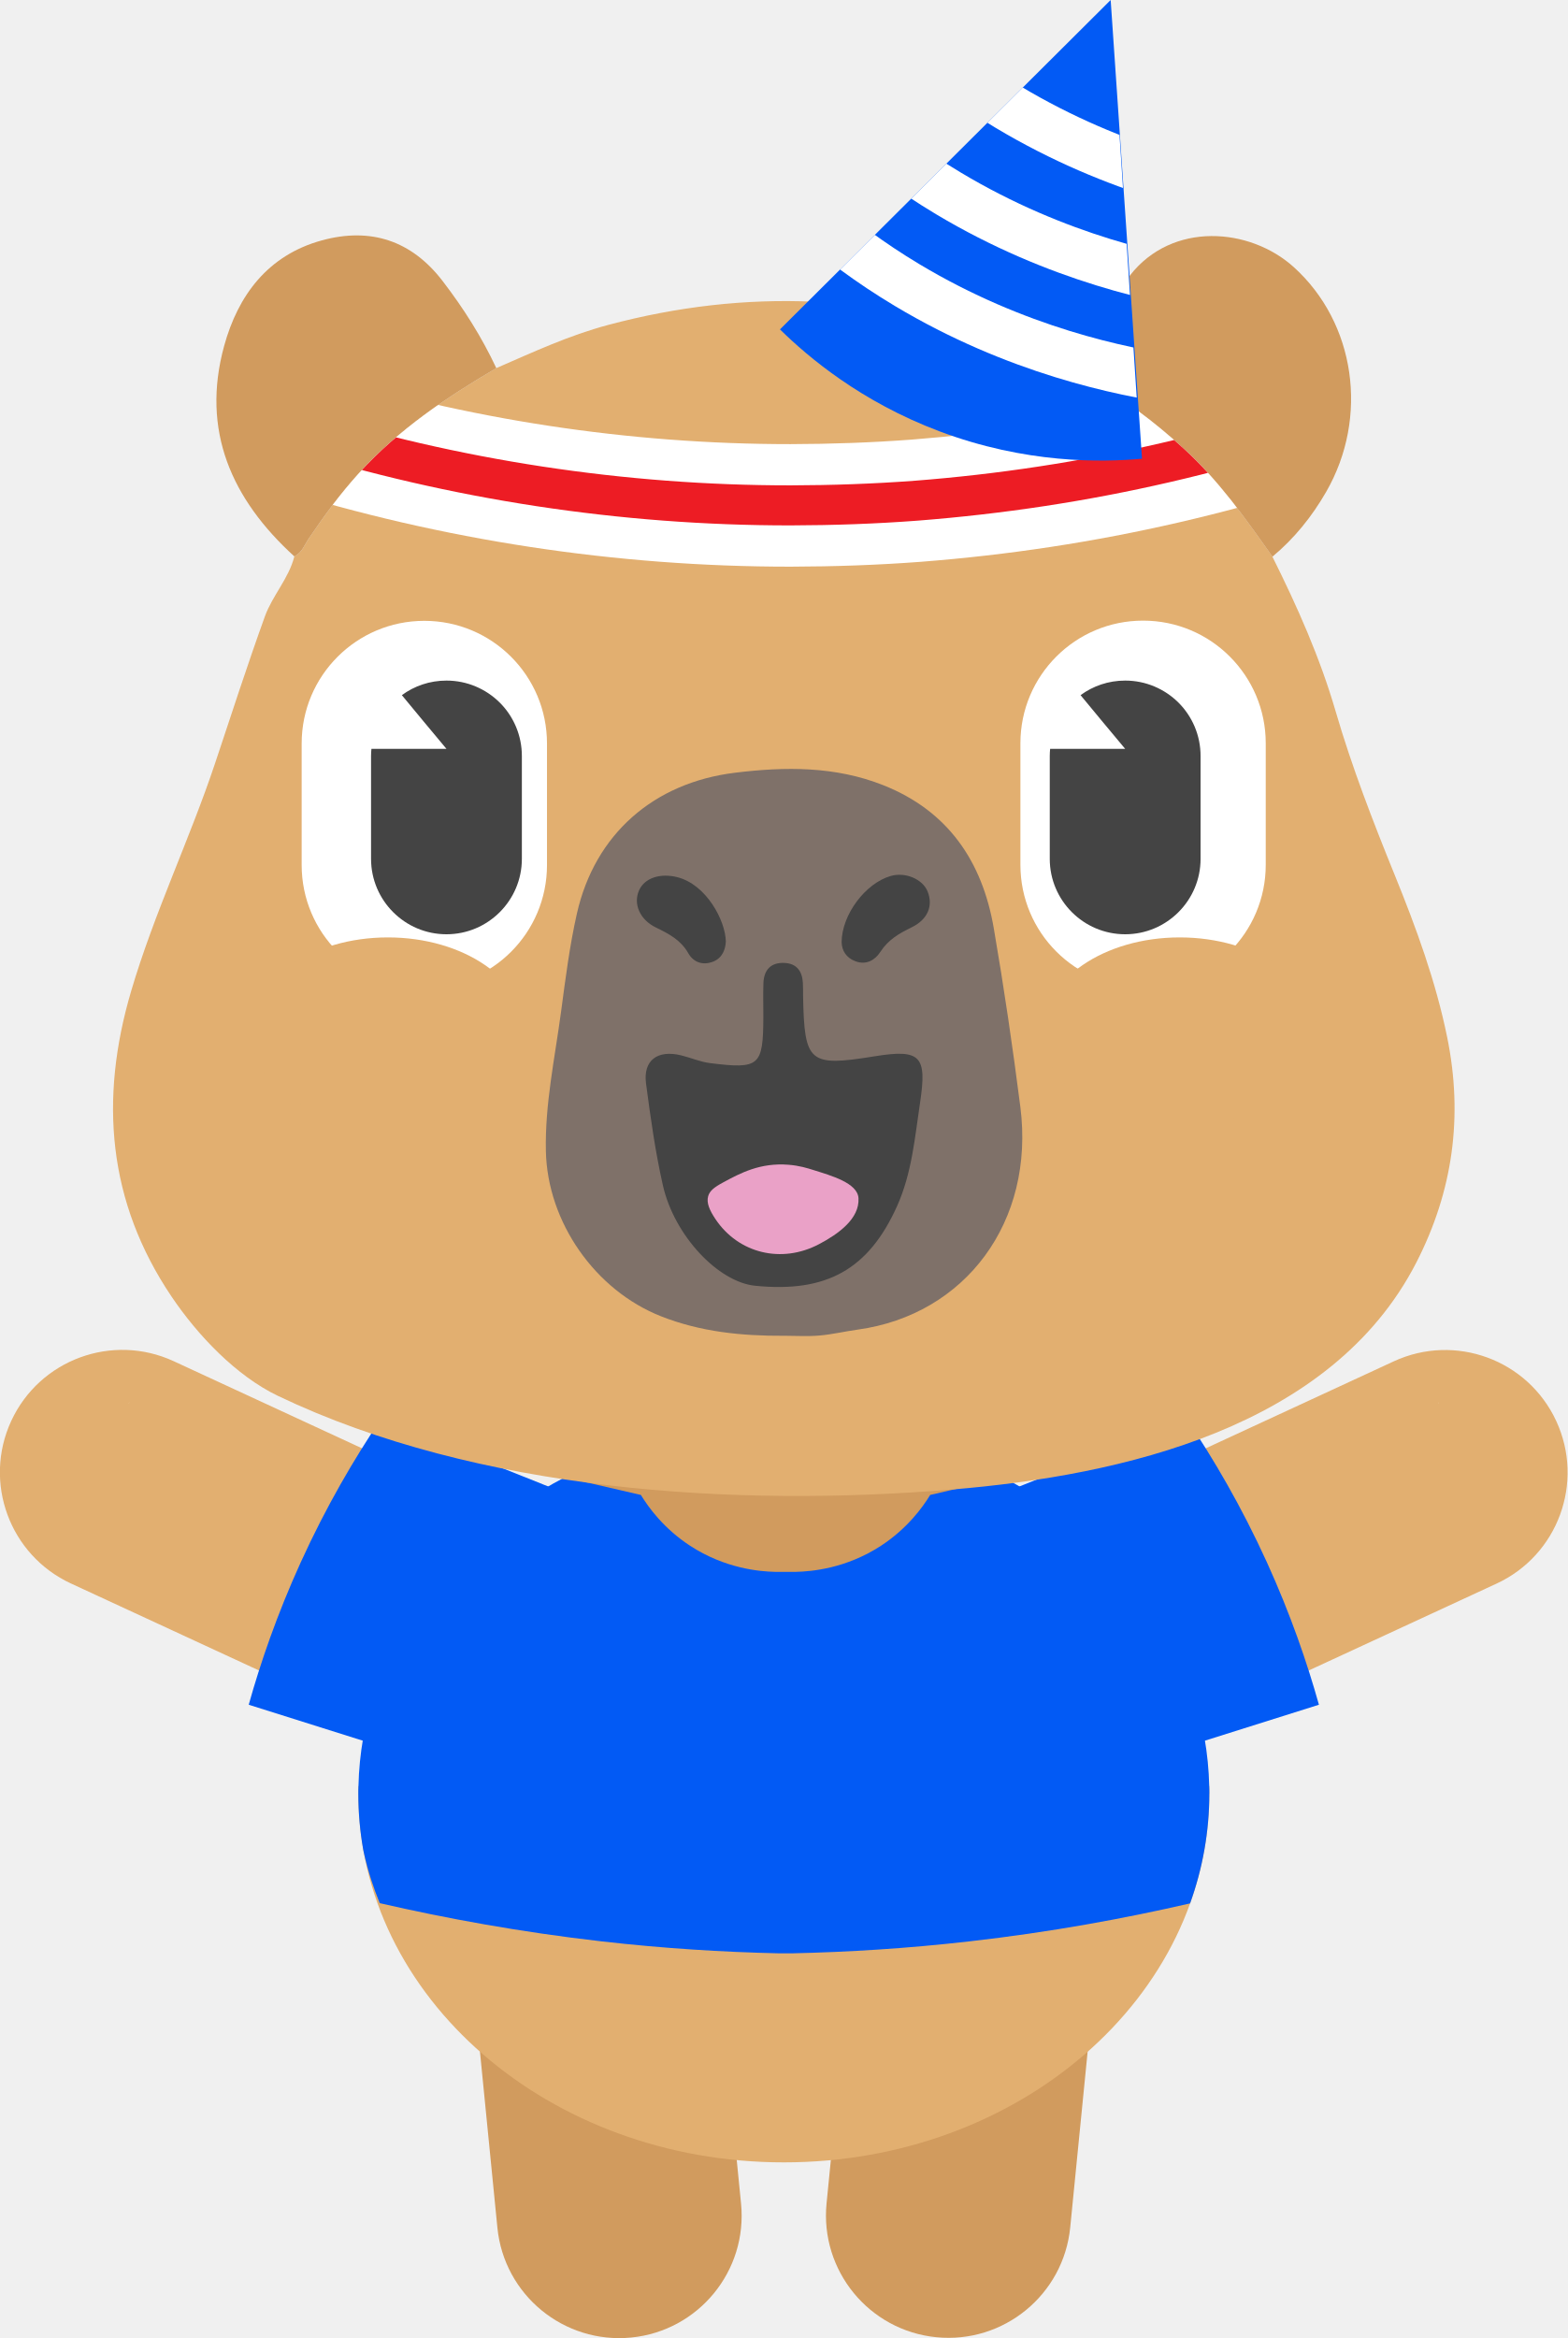
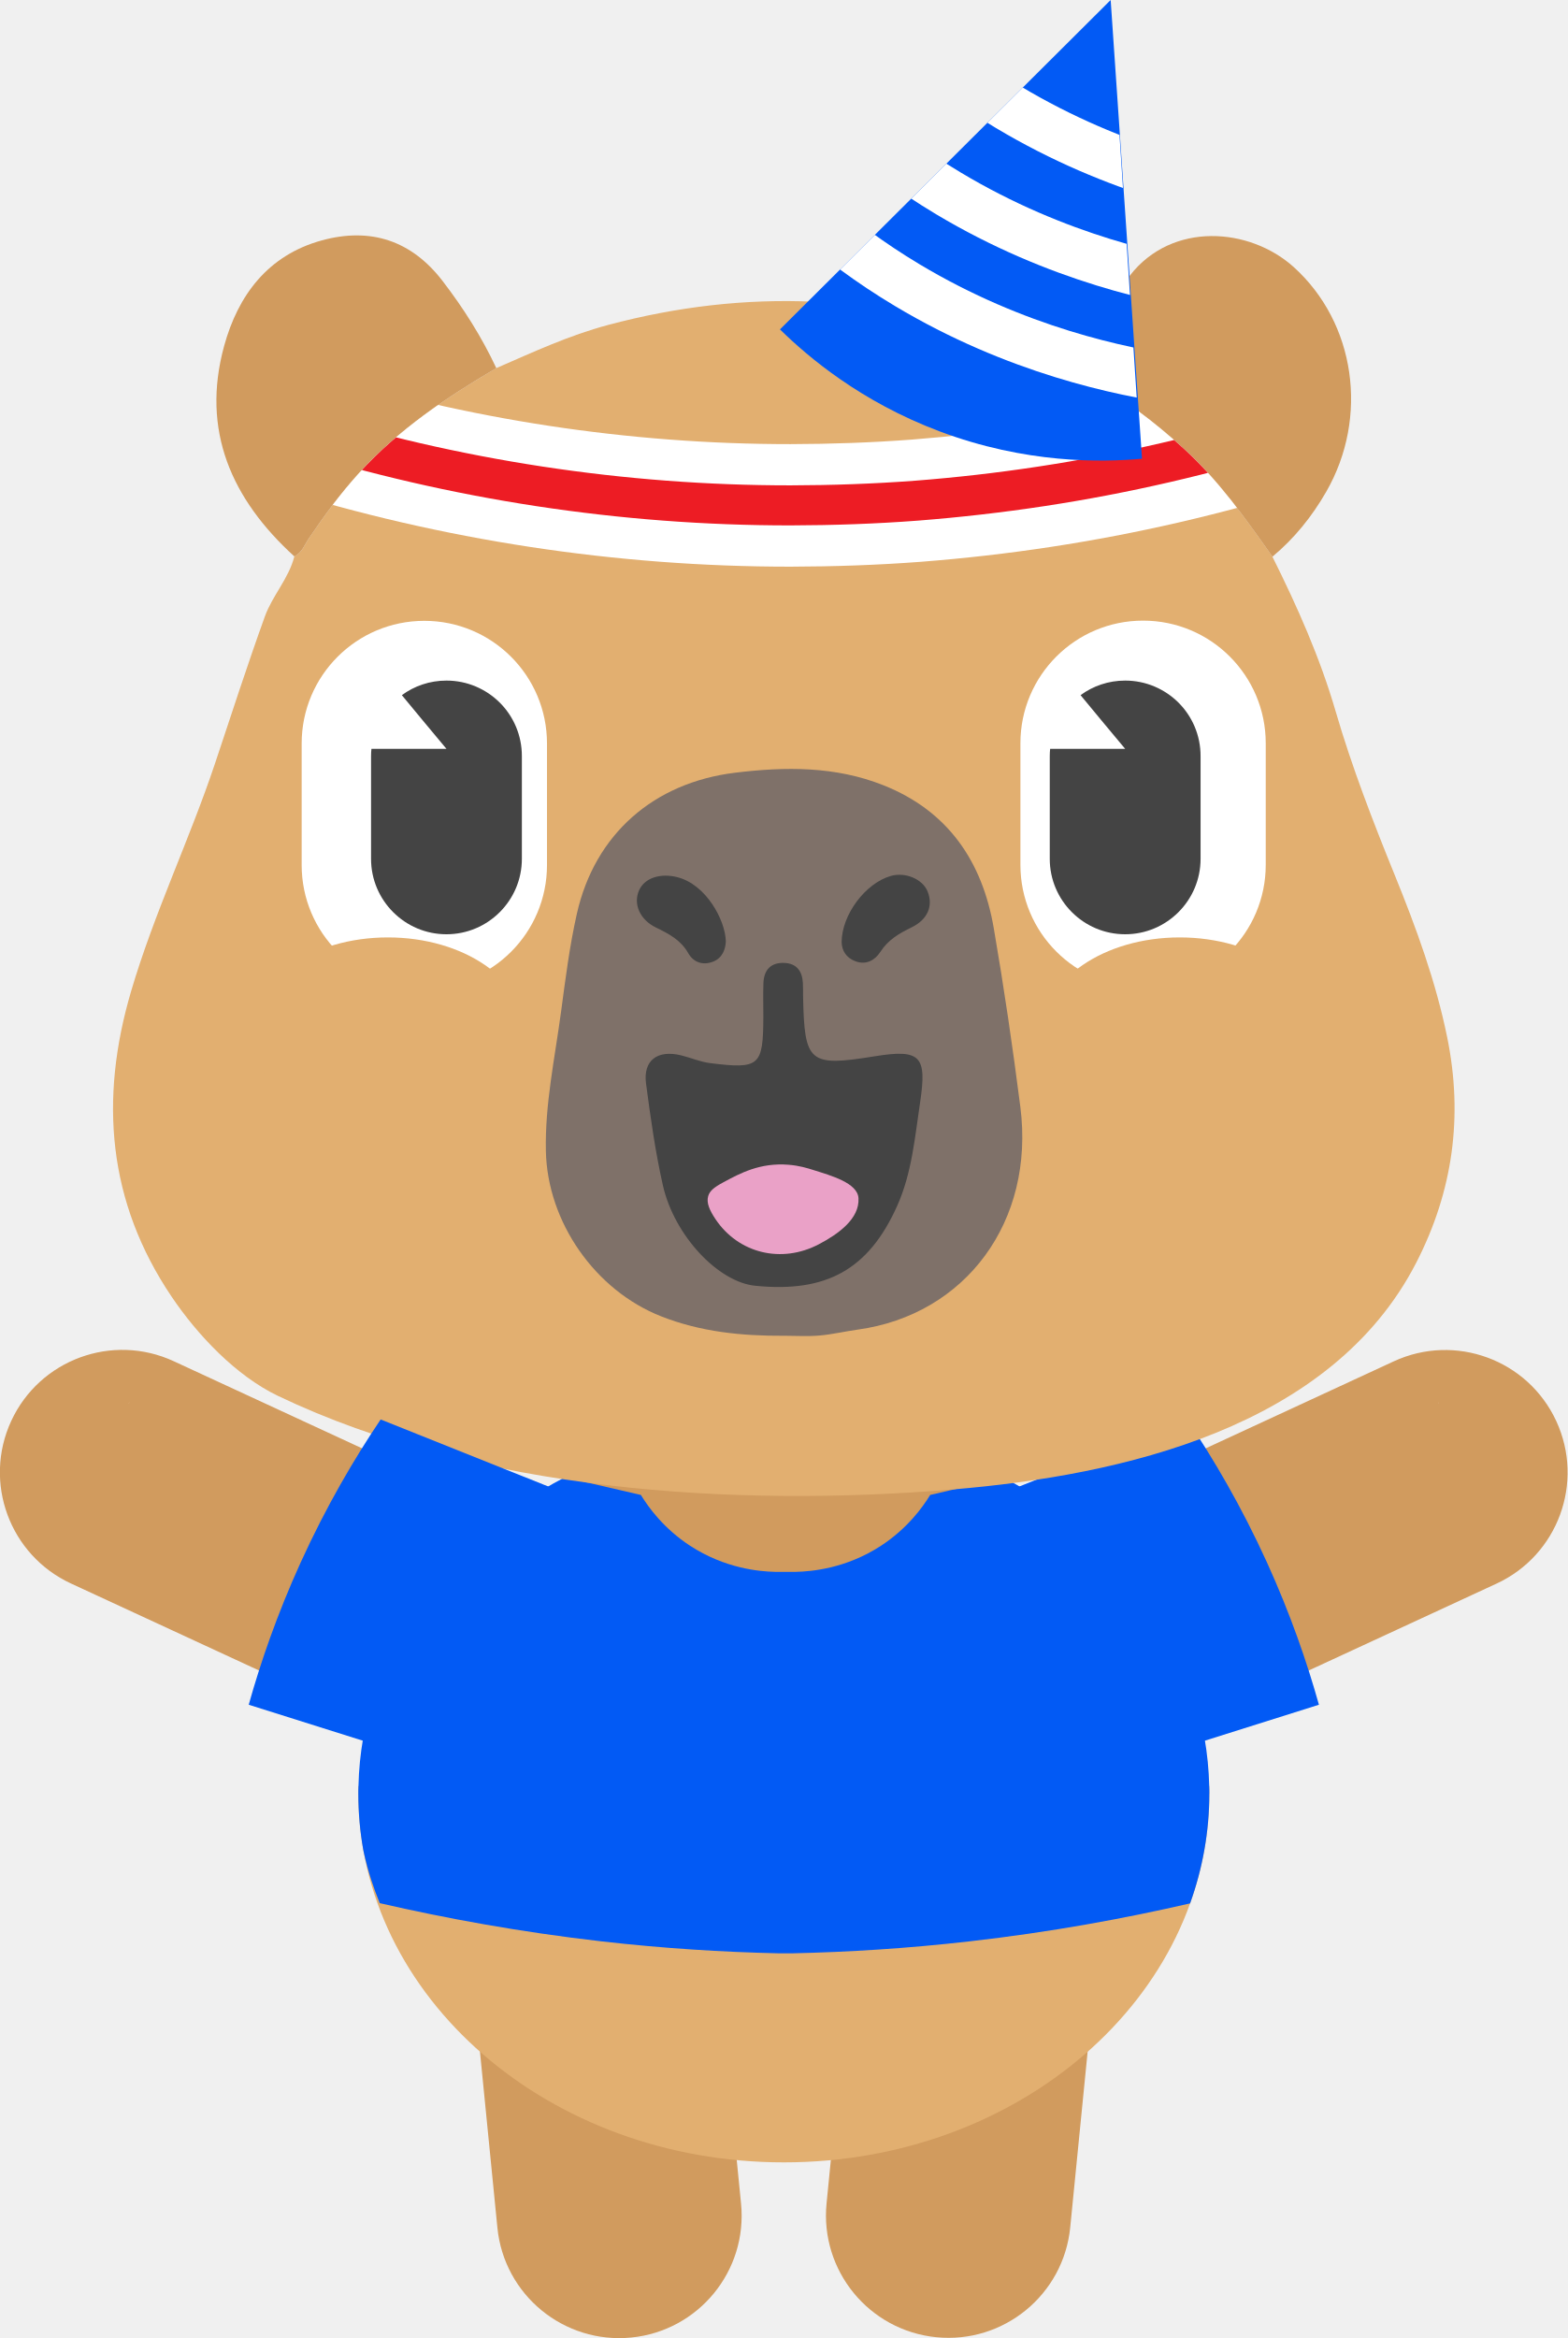
- <svg xmlns="http://www.w3.org/2000/svg" id="Capa_2" data-name="Capa 2" viewBox="0 0 452.99 675.45">
+ <svg xmlns="http://www.w3.org/2000/svg" id="Capa_2" viewBox="0 0 452.99 675.45">
  <defs>
    <style>
-       .cls-1 {
-         fill: #fff;
-       }
- 
-       .cls-2 {
-         clip-path: url(#clippath-1);
-       }
- 
-       .cls-3 {
-         fill: #444;
-       }
- 
-       .cls-4 {
-         fill: #eaa1c7;
-       }
- 
-       .cls-5 {
-         fill: #d19b5e;
-       }
- 
-       .cls-6 {
-         fill: #e2af70;
-       }
- 
-       .cls-7 {
-         clip-path: url(#clippath);
-       }
- 
-       .cls-8 {
-         fill: #7f7169;
-       }
- 
-       .cls-9 {
-         fill: #025af5;
-       }
- 
-       .cls-10, .cls-11 {
-         fill: none;
-       }
- 
-       .cls-12 {
-         fill: #ed1c24;
-       }
- 
+       .cls-1 { fill: #fff; }
+       .cls-2 { clip-path: url(#clippath-1); }
+       .cls-3 { fill: #444; }
+       .cls-4 { fill: #eaa1c7; }
+       .cls-5 { fill: #d19b5e; }
+       .cls-6 { fill: #e2af70; }
+       .cls-7 { clip-path: url(#clippath); }
+       .cls-8 { fill: #7f7169; }
+       .cls-9 { fill: #025af5; }
+       .cls-10, .cls-11 { fill: none; }
+       .cls-12 { fill: #ed1c24; }
      .cls-11 {
        stroke: #fff;
        stroke-miterlimit: 10;
        stroke-width: 14px;
+       }
+ 
+       /* --- ANIMACIONES DE BAILE --- */
+       
+       /* Animación del contenedor principal (rebote) */
+       .mascota-baile {
+         transform-origin: center bottom;
+         animation: reboteBaile 0.8s ease-in-out infinite alternate;
+       }
+ 
+       /* Animación del brazo izquierdo */
+       .brazoiz {
+         transform-origin: 323px 440px; /* Eje de rotación en el hombro */
+         animation: mueveBrazoIzq 0.8s ease-in-out infinite alternate;
+       }
+ 
+       /* Animación del brazo derecho */
+       .brazode {
+         transform-origin: 129px 500px; /* Eje de rotación en el hombro */
+         animation: mueveBrazoDer 0.8s ease-in-out infinite alternate;
+       }
+ 
+       /* Animación de la cabeza */
+       .cabeza {
+         transform-origin: 226px 385px; /* Eje de rotación en el cuello */
+         animation: mueveCabeza 1.6s ease-in-out infinite alternate;
+       }
+ 
+       /* Keyframes */
+       @keyframes reboteBaile {
+         0% { transform: translateY(0) scaleY(1); }
+         100% { transform: translateY(15px) scaleY(0.97); }
+       }
+ 
+       @keyframes mueveBrazoIzq {
+         0% { transform: rotate(70deg); }
+         100% { transform: rotate(75deg); }
+       }
+ 
+       @keyframes mueveBrazoDer {
+         0% { transform: rotate(0deg); }
+         100% { transform: rotate(25deg); }
+       }
+ 
+       @keyframes mueveCabeza {
+         0% { transform: rotate(-4deg); }
+         100% { transform: rotate(4deg); }
      }
    </style>
    <clipPath id="clippath">
      <path class="cls-10" d="m367.68,160.83c7.21,14.45,13.76,29.19,18.28,44.71,4.71,16.14,10.77,31.77,17.08,47.3,6.22,15.31,11.87,30.73,15.17,46.97,4.61,22.73,1.64,44.33-8.96,64.96-24.54,47.78-85.06,61.47-134.03,65.54-62.98,5.24-137.23.54-194.88-27.03-12.13-5.8-23.26-17.57-30.73-28.64-18.51-27.42-20.94-57.04-11.72-88.29,6.65-22.56,16.89-43.77,24.32-66.02,4.71-14.1,9.28-28.26,14.33-42.24,2.18-6.04,6.9-10.95,8.52-17.35,2.22-1.08,2.96-3.38,4.21-5.23,4.45-6.6,9.15-12.97,14.52-18.88,11.38-12.51,25.18-21.8,39.62-30.28,10.57-4.6,21.03-9.46,32.23-12.45,40.08-10.7,79.51-9.1,118.44,5.56,5.25,1.98,10.04,5.12,15.65,6.16.97,2.1,2.97,2.9,4.83,3.92,10.03,5.49,19.06,12.38,27.49,20.06,10.05,9.16,17.86,20.17,25.64,31.21Z" />
    </clipPath>
    <clipPath id="clippath-1">
      <path class="cls-10" d="m328.97,122.61c-2.68-40.87-5.36-81.74-8.03-122.61-31.85,31.72-63.71,63.44-95.56,95.16,18.49,5.11,37.19,10.17,56.1,15.16,15.94,4.21,31.77,8.3,47.5,12.29Z" />
    </clipPath>
  </defs>
-   <g id="Capa_1-2" data-name="Capa 1">
+   <g id="Capa_1-2" class="mascota-baile">
    <g>
-       <g>
-         <g>
-           <rect class="cls-6" x="316.39" y="404.48" width="139.78" height="70.75" rx="35.38" ry="35.38" transform="translate(-148.97 202.81) rotate(-24.82)" />
-           <path class="cls-9" d="m343,410.09c7.55,11.21,15.68,24.99,23.12,41.33,6.8,14.96,11.59,28.9,15,41.08-17.57,5.54-35.14,11.08-52.72,16.61-18.13-23.82-36.27-47.63-54.4-71.45,23-9.19,46-18.38,69-27.57Z" />
-           <path class="cls-1" d="m415.81,405.42c-.1-.11-.19-.23-.27-.36l.24.38.03-.02Z" />
-         </g>
-         <g>
-           <rect class="cls-6" x="-3.18" y="404.48" width="139.78" height="70.75" rx="35.38" ry="35.38" transform="translate(-57.41 867.08) rotate(-155.18)" />
-           <path class="cls-9" d="m109.99,410.09c-7.55,11.21-15.68,24.99-23.12,41.33-6.8,14.96-11.59,28.9-15,41.08,17.57,5.54,35.14,11.08,52.72,16.61,18.13-23.82,36.27-47.63,54.4-71.45-23-9.19-46-18.38-69-27.57Z" />
-           <path class="cls-1" d="m37.18,405.42c.1-.11.19-.23.27-.36l-.24.38-.03-.02Z" />
-         </g>
+       <g class="brazoiz">
+         <rect class="cls-5" x="316.39" y="404.48" width="139.78" height="70.75" rx="35.38" ry="35.38" transform="translate(-148.97 202.81) rotate(-24.82)" />
+         <path class="cls-9" d="m343,410.09c7.55,11.21,15.68,24.99,23.12,41.33,6.8,14.96,11.59,28.9,15,41.08-17.57,5.54-35.14,11.08-52.72,16.61-18.13-23.82-36.27-47.63-54.4-71.45,23-9.19,46-18.38,69-27.57Z" />
+         <path class="cls-1" d="m415.81,405.42c-.1-.11-.19-.23-.27-.36l.24.38.03-.02Z" />
      </g>
      <g>
-         <rect class="cls-5" x="207.58" y="570.35" width="139.78" height="70.75" rx="35.38" ry="35.38" transform="translate(907.59 389.3) rotate(95.66)" />
-         <rect class="cls-5" x="105.63" y="570.35" width="139.78" height="70.75" rx="35.38" ry="35.38" transform="translate(760.99 371.36) rotate(84.34)" />
+         <rect class="cls-5 piernaiz" x="207.58" y="570.35" width="139.78" height="70.75" rx="35.38" ry="35.38" transform="translate(907.59 389.3) rotate(95.66)" />
+         <rect class="cls-5 piernade" x="105.63" y="570.35" width="139.78" height="70.75" rx="35.38" ry="35.38" transform="translate(760.99 371.36) rotate(84.34)" />
      </g>
-       <path class="cls-6" d="m349.45,518.15c0,58.85-55.05,106.56-122.95,106.56s-122.95-47.71-122.95-106.56c0-.72,0-1.44.03-2.16h245.85c.02.72.03,1.44.03,2.16Z" />
-       <path class="cls-5" d="m348.16,515.99H104.83c1.31-57.85,55.28-104.4,121.66-104.4s120.36,46.55,121.66,104.4Z" />
-       <path class="cls-9" d="m349.45,518.15c0,11.04-1.96,21.72-5.56,31.74-19.03,4.39-40.38,8.32-63.74,10.97-18.12,2.07-35.16,3.09-50.92,3.45h-4.5c-15.76-.36-32.79-1.38-50.92-3.45-23.5-2.69-45-6.65-64.1-11.04v-.04c-1.71-4.18-3.38-9.08-4.61-14.71-.07-.22-.11-.47-.14-.69-.94-5.3-1.42-10.71-1.42-16.23,0-.73,0-1.45.04-2.14.87-37.88,24.51-70.89,59.6-89.2,7.34,1.67,14.67,3.38,22.01,5.08,2.22,3.63,6.61,9.7,14.2,14.67,10.13,6.61,20.12,7.45,24.55,7.55h6.1c4.43-.11,14.42-.94,24.55-7.55,7.59-4.98,11.98-11.04,14.2-14.67,7.12-1.63,14.2-3.31,21.32-4.94,34.9,18.3,58.44,51.28,59.31,89.05.04.69.04,1.42.04,2.14Z" />
-       <g>
+       <g class="torso">
+         <path class="cls-6" d="m349.45,518.15c0,58.85-55.05,106.56-122.95,106.56s-122.95-47.71-122.95-106.56c0-.72,0-1.44.03-2.16h245.85c.02.72.03,1.44.03,2.16Z" />
+         <path class="cls-5" d="m348.16,515.99H104.83c1.31-57.85,55.28-104.4,121.66-104.4s120.36,46.55,121.66,104.4Z" />
+         <path class="cls-9" d="m349.45,518.15c0,11.04-1.96,21.72-5.56,31.74-19.03,4.39-40.38,8.32-63.74,10.97-18.12,2.07-35.16,3.09-50.92,3.45h-4.5c-15.76-.36-32.79-1.38-50.92-3.45-23.5-2.69-45-6.65-64.1-11.04v-.04c-1.71-4.18-3.38-9.08-4.61-14.71-.07-.22-.11-.47-.14-.69-.94-5.3-1.42-10.71-1.42-16.23,0-.73,0-1.45.04-2.14.87-37.88,24.51-70.89,59.6-89.2,7.34,1.67,14.67,3.38,22.01,5.08,2.22,3.63,6.61,9.7,14.2,14.67,10.13,6.61,20.12,7.45,24.55,7.55h6.1c4.43-.11,14.42-.94,24.55-7.55,7.59-4.98,11.98-11.04,14.2-14.67,7.12-1.63,14.2-3.31,21.32-4.94,34.9,18.3,58.44,51.28,59.31,89.05.04.69.04,1.42.04,2.14Z" />
+       </g>
+       <g class="cabeza">
        <g>
          <path class="cls-6" d="m367.68,160.83c7.21,14.45,13.76,29.19,18.28,44.71,4.71,16.14,10.77,31.77,17.08,47.3,6.22,15.31,11.87,30.73,15.17,46.97,4.61,22.73,1.64,44.33-8.96,64.96-24.54,47.78-85.06,61.47-134.03,65.54-62.98,5.24-137.23.54-194.88-27.03-12.13-5.8-23.26-17.57-30.73-28.64-18.51-27.42-20.94-57.04-11.72-88.29,6.65-22.56,16.89-43.77,24.32-66.02,4.71-14.1,9.28-28.26,14.33-42.24,2.18-6.04,6.9-10.95,8.52-17.35,2.22-1.08,2.96-3.38,4.21-5.23,4.45-6.6,9.15-12.97,14.52-18.88,11.38-12.51,25.18-21.8,39.62-30.28,10.57-4.6,21.03-9.46,32.23-12.45,40.08-10.7,79.51-9.1,118.44,5.56,5.25,1.98,10.04,5.12,15.65,6.16.97,2.1,2.97,2.9,4.83,3.92,10.03,5.49,19.06,12.38,27.49,20.06,10.05,9.16,17.86,20.17,25.64,31.21Z" />
          <path class="cls-5" d="m143.41,106.36c-14.44,8.47-28.24,17.76-39.62,30.28-5.37,5.91-10.07,12.28-14.52,18.88-1.25,1.85-1.99,4.14-4.21,5.23-18.12-16.47-27-36.34-20.3-60.78,4.01-14.64,12.65-26.26,28.26-30.53,14.07-3.84,25.89.05,34.86,11.72,6.04,7.86,11.33,16.2,15.54,25.2Z" />
          <path class="cls-5" d="m367.68,160.83c-7.77-11.04-15.58-22.05-25.64-31.21-8.43-7.69-17.46-14.57-27.49-20.06-1.86-1.02-3.86-1.82-4.83-3.92,4.03-9.69,10.41-17.87,16.77-26.04,12.21-15.69,34.66-13.9,47.35-2.44,17.81,16.08,21.8,43.33,9.37,64.94-4.11,7.14-9.19,13.45-15.53,18.73Z" />
          <path class="cls-8" d="m226.46,385.91c-12.12.06-24.01-1.12-35.44-5.63-19.06-7.52-32.84-27.21-33.28-47.72-.29-13.61,2.59-26.86,4.38-40.23,1.27-9.5,2.47-19.06,4.58-28.39,5.18-22.94,22.18-37.82,45.7-40.7,14.53-1.78,28.95-1.91,42.85,3.61,18.75,7.45,28.6,22.05,31.91,41.3,2.95,17.14,5.48,34.37,7.68,51.62,4.25,33.22-15.92,60.09-47.01,64.36-3.7.51-7.37,1.39-11.08,1.71-3.4.29-6.85.06-10.28.06Z" />
          <path class="cls-3" d="m209.74,271.99c-.11,2.23-.96,4.75-3.66,5.82-2.88,1.14-5.65.3-7.19-2.42-2.15-3.81-5.64-5.63-9.33-7.42-4.68-2.26-6.65-6.84-4.88-10.78,1.62-3.61,6.16-4.97,10.93-3.8,8.48,2.07,14.01,12.56,14.13,18.6Z" />
          <path class="cls-3" d="m243.19,272.24c.06-8.06,6.91-17.07,14.19-19.17,4.22-1.22,9.23.89,10.67,4.5,1.66,4.15,0,8.1-4.63,10.34-3.55,1.72-6.76,3.58-9.02,7.07-1.51,2.34-4.01,3.9-7.15,2.75-2.79-1.01-3.98-3.16-4.05-5.5Z" />
          <rect class="cls-1" x="87.17" y="179.36" width="70.89" height="105.99" rx="35.44" ry="35.44" />
          <path class="cls-3" d="m150.8,218.41v29.71c0,12.02-9.77,21.79-21.79,21.79s-21.79-9.77-21.79-21.79v-29.71c0-.69.04-1.42.11-2.07h21.68c-4.32-5.16-8.64-10.35-12.89-15.51,3.6-2.65,8.06-4.21,12.89-4.21,5.99,0,11.44,2.43,15.4,6.36,3.96,3.96,6.39,9.41,6.39,15.44Z" />
          <rect class="cls-1" x="294.86" y="179.3" width="70.89" height="105.99" rx="35.44" ry="35.44" />
          <path class="cls-3" d="m346.92,218.41v29.71c0,12.02-9.77,21.79-21.79,21.79s-21.79-9.77-21.79-21.79v-29.71c0-.69.04-1.42.11-2.07h21.68c-4.32-5.16-8.64-10.35-12.89-15.51,3.6-2.65,8.06-4.21,12.89-4.21,5.99,0,11.44,2.43,15.4,6.36,3.96,3.96,6.39,9.41,6.39,15.44Z" />
          <g>
            <ellipse class="cls-6" cx="340.9" cy="298.06" rx="39.66" ry="27.24" />
            <ellipse class="cls-6" cx="112.09" cy="298.06" rx="39.66" ry="27.24" />
          </g>
          <g class="cls-7">
            <g>
              <path class="cls-1" d="m377.15,141.06c-24.03,7.46-48.62,13.16-73.5,16.94-12.44,1.9-24.95,3.32-37.5,4.3-12.55.95-25.14,1.38-37.72,1.41-50.35.02-100.68-7.66-148.73-22.65l10.54-33.8c44.66,13.93,91.42,21.06,138.18,21.05,11.69-.03,23.38-.43,35.04-1.31,11.66-.91,23.28-2.24,34.84-4,23.12-3.51,45.97-8.81,68.31-15.74l10.54,33.81Z" />
              <path class="cls-12" d="m373.6,129.68c-23.46,7.28-47.46,12.84-71.75,16.53-12.14,1.85-24.36,3.24-36.6,4.2-12.25.93-24.54,1.35-36.82,1.38-49.14.02-98.27-7.48-145.18-22.11l3.45-11.05c45.8,14.29,93.76,21.6,141.73,21.59,11.99-.03,23.98-.44,35.94-1.34,11.96-.93,23.88-2.29,35.74-4.1,23.71-3.6,47.15-9.04,70.06-16.14l3.44,11.05Z" />
            </g>
          </g>
        </g>
        <g>
          <path class="cls-9" d="m330,132.53c-3.02-44.18-6.04-88.35-9.06-132.53-31.85,31.72-63.71,63.44-95.56,95.16,8.18,8.03,23.38,20.89,46.02,29.42,24.99,9.42,46.89,9,58.6,7.94Z" />
          <g class="cls-2">
            <path class="cls-11" d="m369.63,58.32c-16.55-2.34-46.9-8.58-78.32-27.39-43.3-25.92-62.11-59.85-68.62-73.32" />
            <path class="cls-11" d="m352.4,83.27c-16.55-2.34-46.9-8.58-78.32-27.39C230.78,29.96,211.97-3.97,205.46-17.44" />
            <path class="cls-11" d="m340.5,109.78c-16.55-2.34-46.9-8.58-78.32-27.39-43.3-25.92-62.11-59.85-68.62-73.32" />
          </g>
        </g>
        <g>
          <path class="cls-3" d="m220.58,293.71c0-3.22-.09-6.45.02-9.67.13-3.85,2.16-6.04,6.11-5.85,3.49.17,5.09,2.39,5.29,5.72.08,1.29.03,2.58.06,3.87.38,19.34,1.71,20.45,20.71,17.38,13.32-2.16,15.1-.02,13.11,13.28-1.53,10.18-2.37,20.44-6.65,29.98-8.23,18.31-20.38,25.13-41.06,23.03-10.62-1.08-23.33-14.44-26.62-29-2.19-9.68-3.57-19.57-4.87-29.42-.88-6.69,3.29-9.81,10.14-8.14,2.8.68,5.51,1.89,8.34,2.24,14.37,1.8,15.36.87,15.42-13.42Z" />
          <path class="cls-4" d="m227.86,336.5c3.13.25,5.4.96,7.21,1.53,5.05,1.6,12.74,3.71,13,8.12.35,5.93-5.79,10.34-11.4,13.29-10.88,5.74-23.3,2.64-29.91-7.21-1.7-2.53-2.68-4.72-2.13-6.64.44-1.55,1.71-2.58,4.39-4.02,4.86-2.62,10.62-5.73,18.84-5.07Z" />
        </g>
      </g>
    </g>
+     <g class="brazode">
+       <rect class="cls-5" x="-3.18" y="404.48" width="139.78" height="70.75" rx="35.38" ry="35.38" transform="translate(-57.41 867.08) rotate(-155.18)" />
+       <path class="cls-9" d="m109.99,410.09c-7.55,11.21-15.68,24.99-23.12,41.33-6.8,14.96-11.59,28.9-15,41.08,17.57,5.54,35.14,11.08,52.72,16.61,18.13-23.82,36.27-47.63,54.4-71.45-23-9.19-46-18.38-69-27.57Z" />
+       <path class="cls-1" d="m37.18,405.42c.1-.11.19-.23.27-.36l-.24.38-.03-.02Z" />
+     </g>
  </g>
</svg>
